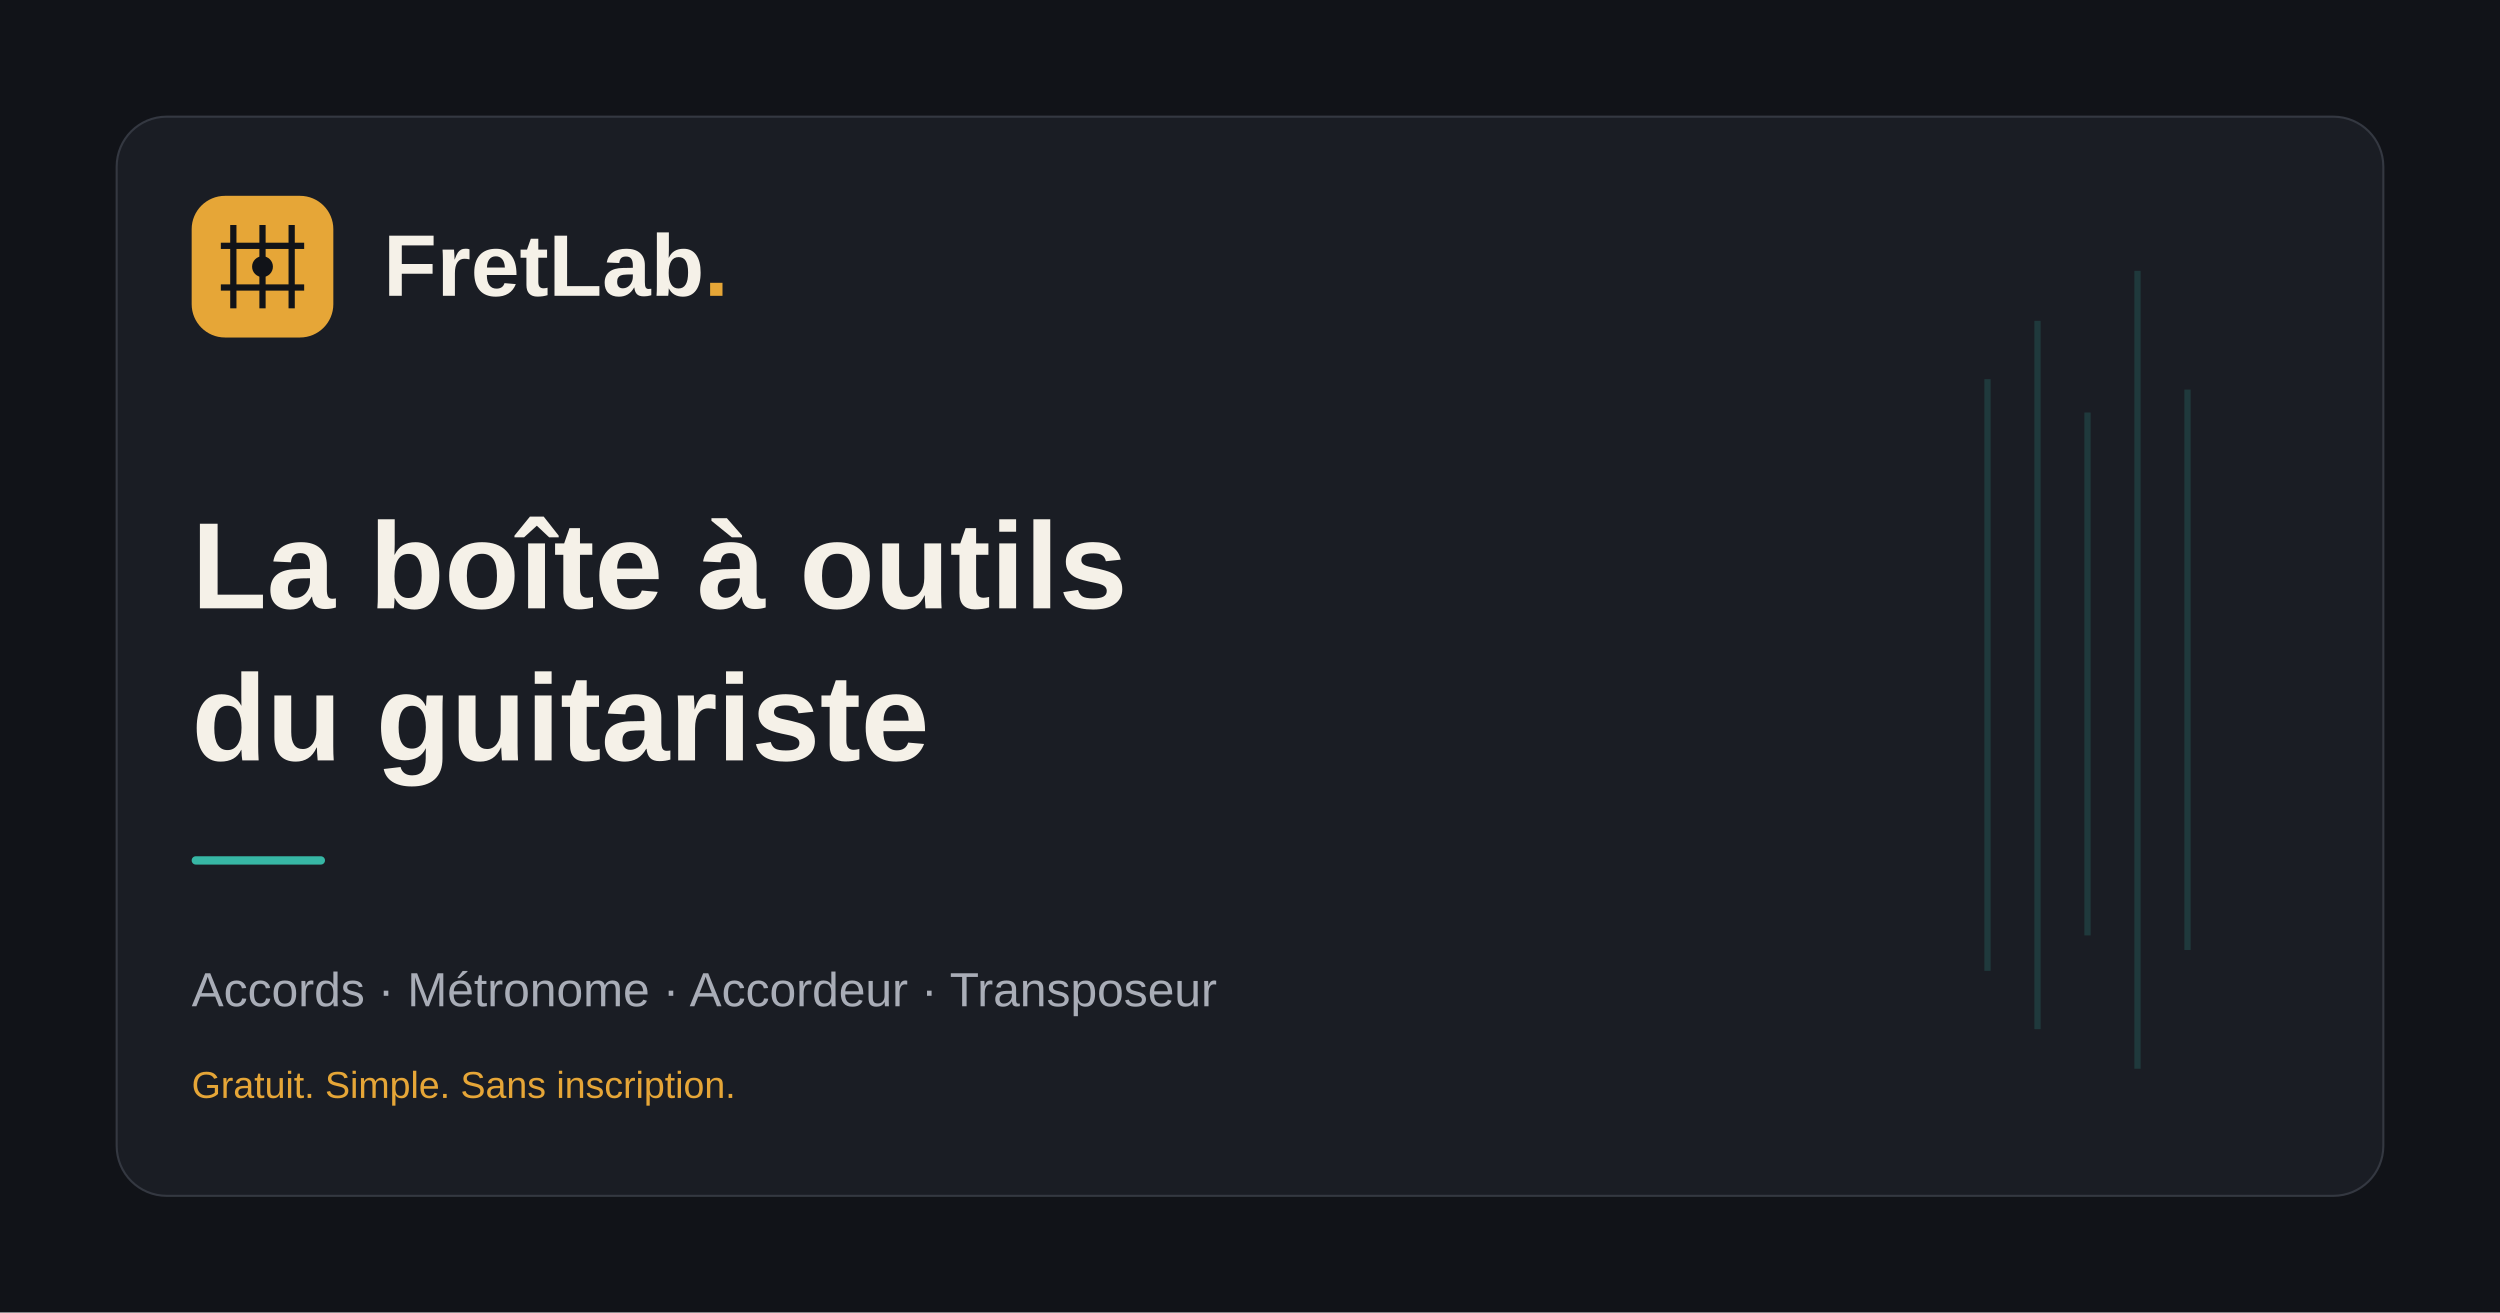
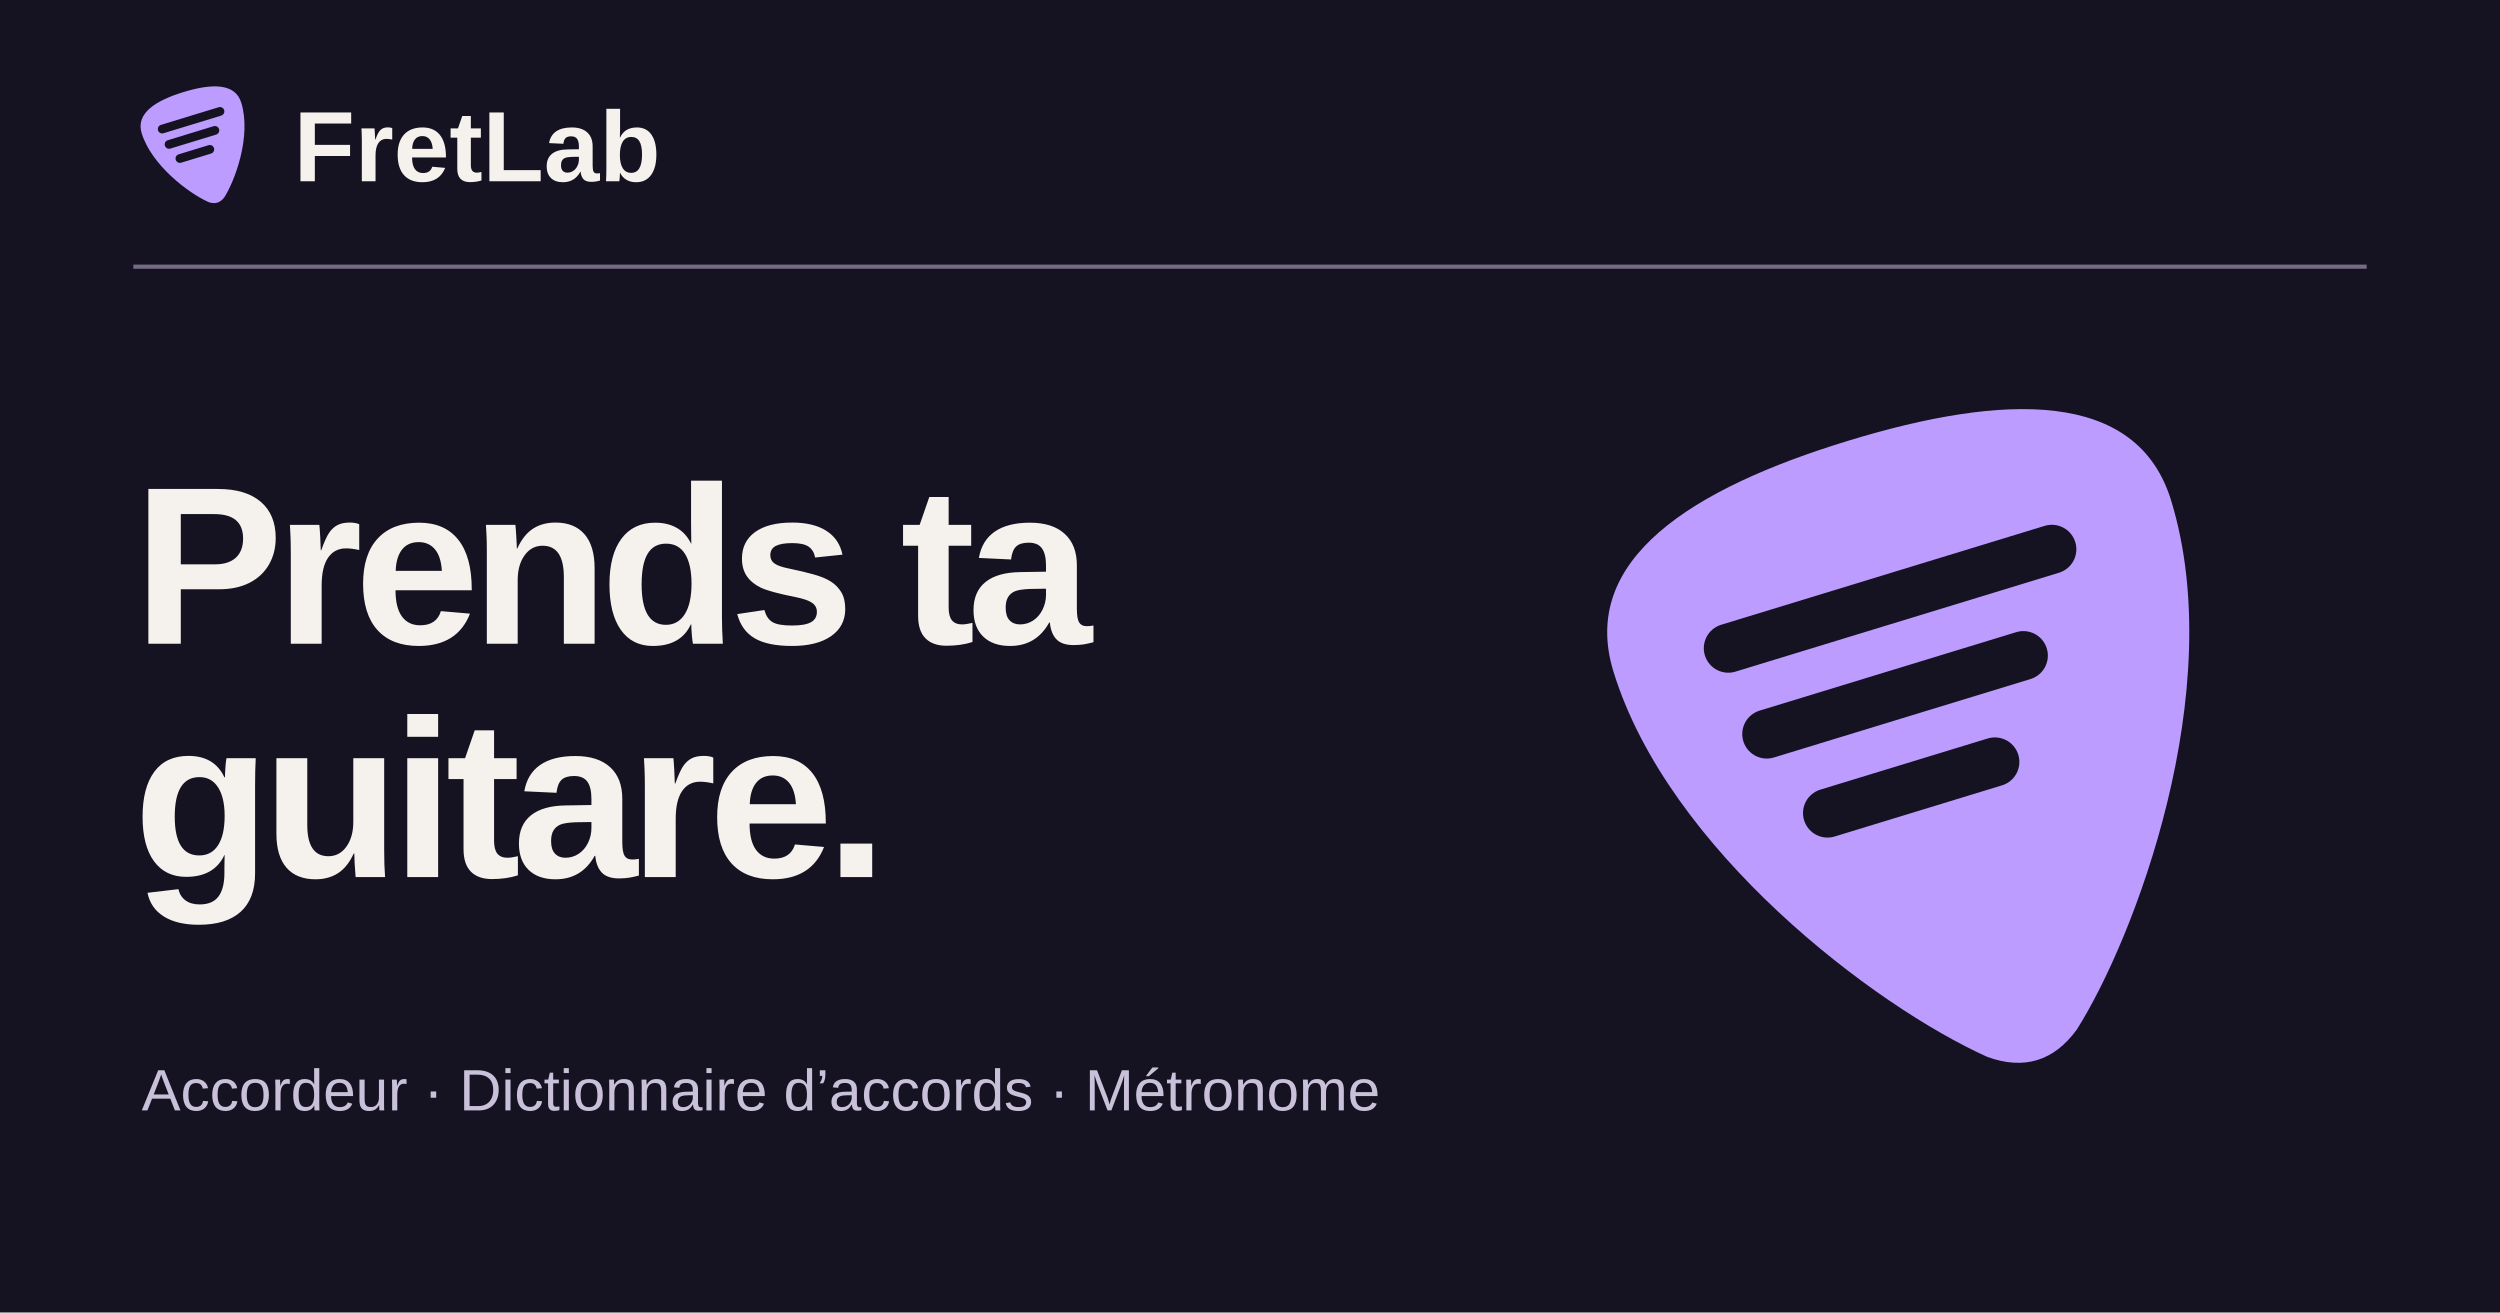
- <svg xmlns="http://www.w3.org/2000/svg" width="1200" height="630" viewBox="0 0 1200 630">
-   <rect width="1200" height="630" fill="#111318" />
-   <rect x="56" y="56" width="1088" height="518" rx="24" fill="#1A1D24" stroke="#343841" />
-   <g transform="translate(92 94)">
-     <rect width="68" height="68" rx="16" fill="#E6A637" />
-     <g stroke="#111318" stroke-width="3">
-       <path d="M20 14v40M34 14v40M48 14v40M14 24h40M14 44h40" />
+ <svg xmlns="http://www.w3.org/2000/svg" xmlns:xlink="http://www.w3.org/1999/xlink" width="1200" height="630" viewBox="0 0 1200 630">
+   <defs>
+     <g id="pick" transform="rotate(-17 32 32)">
+       <path fill="#BC9CFF" d="M7 18C7 8 18 5 32 5S57 8 57 18C57 35 43 53 36 59Q32 62 28 59C20 52 7 34 7 18Z" />
+       <path fill="none" stroke="#151321" stroke-width="4.2" stroke-linecap="round" d="M17 19h29M18 27h23M21 35h15" />
    </g>
-     <circle cx="34" cy="34" r="5" fill="#111318" />
+   </defs>
+   <rect width="1200" height="630" fill="#151321" />
+   <g transform="translate(64 38)">
+     <use xlink:href="#pick" />
  </g>
-   <text x="184" y="142" font-family="Arial, sans-serif" font-size="42" font-weight="700" fill="#F5F1E8">FretLab<tspan fill="#E6A637">.</tspan>
-   </text>
-   <text x="92" y="292" font-family="Arial, sans-serif" font-size="59" font-weight="700" fill="#F5F1E8">La boîte à outils</text>
-   <text x="92" y="365" font-family="Arial, sans-serif" font-size="59" font-weight="700" fill="#F5F1E8">du guitariste</text>
-   <rect x="92" y="411" width="64" height="4" rx="2" fill="#37B7A5" />
-   <text x="92" y="483" font-family="Arial, sans-serif" font-size="23" fill="#A9ADB7">Accords · Métronome · Accordeur · Transposeur</text>
-   <text x="92" y="527" font-family="Arial, sans-serif" font-size="18" fill="#E6A637">Gratuit. Simple. Sans inscription.</text>
-   <g stroke="#37B7A5" stroke-width="3" opacity=".18">
-     <path d="M954 182v284M978 154v340M1002 198v251M1026 130v383M1050 187v269" />
+   <g font-family="Arial, sans-serif" fill="#F5F1EC">
+     <text x="141" y="87" font-size="48" font-weight="bold">FretLab</text>
+     <path d="M64 128H1136" fill="none" stroke="#766B84" stroke-width="2" />
+     <text x="64" y="309" font-size="108" letter-spacing="-4" font-weight="bold">Prends ta</text>
+     <text x="64" y="421" font-size="108" letter-spacing="-4" font-weight="bold">guitare.</text>
+     <text x="68" y="533" font-size="28" fill="#C9C1D9">Accordeur · Dictionnaire d’accords · Métronome</text>
+   </g>
+   <g transform="translate(752 177) scale(5.6)">
+     <use xlink:href="#pick" />
  </g>
</svg>
